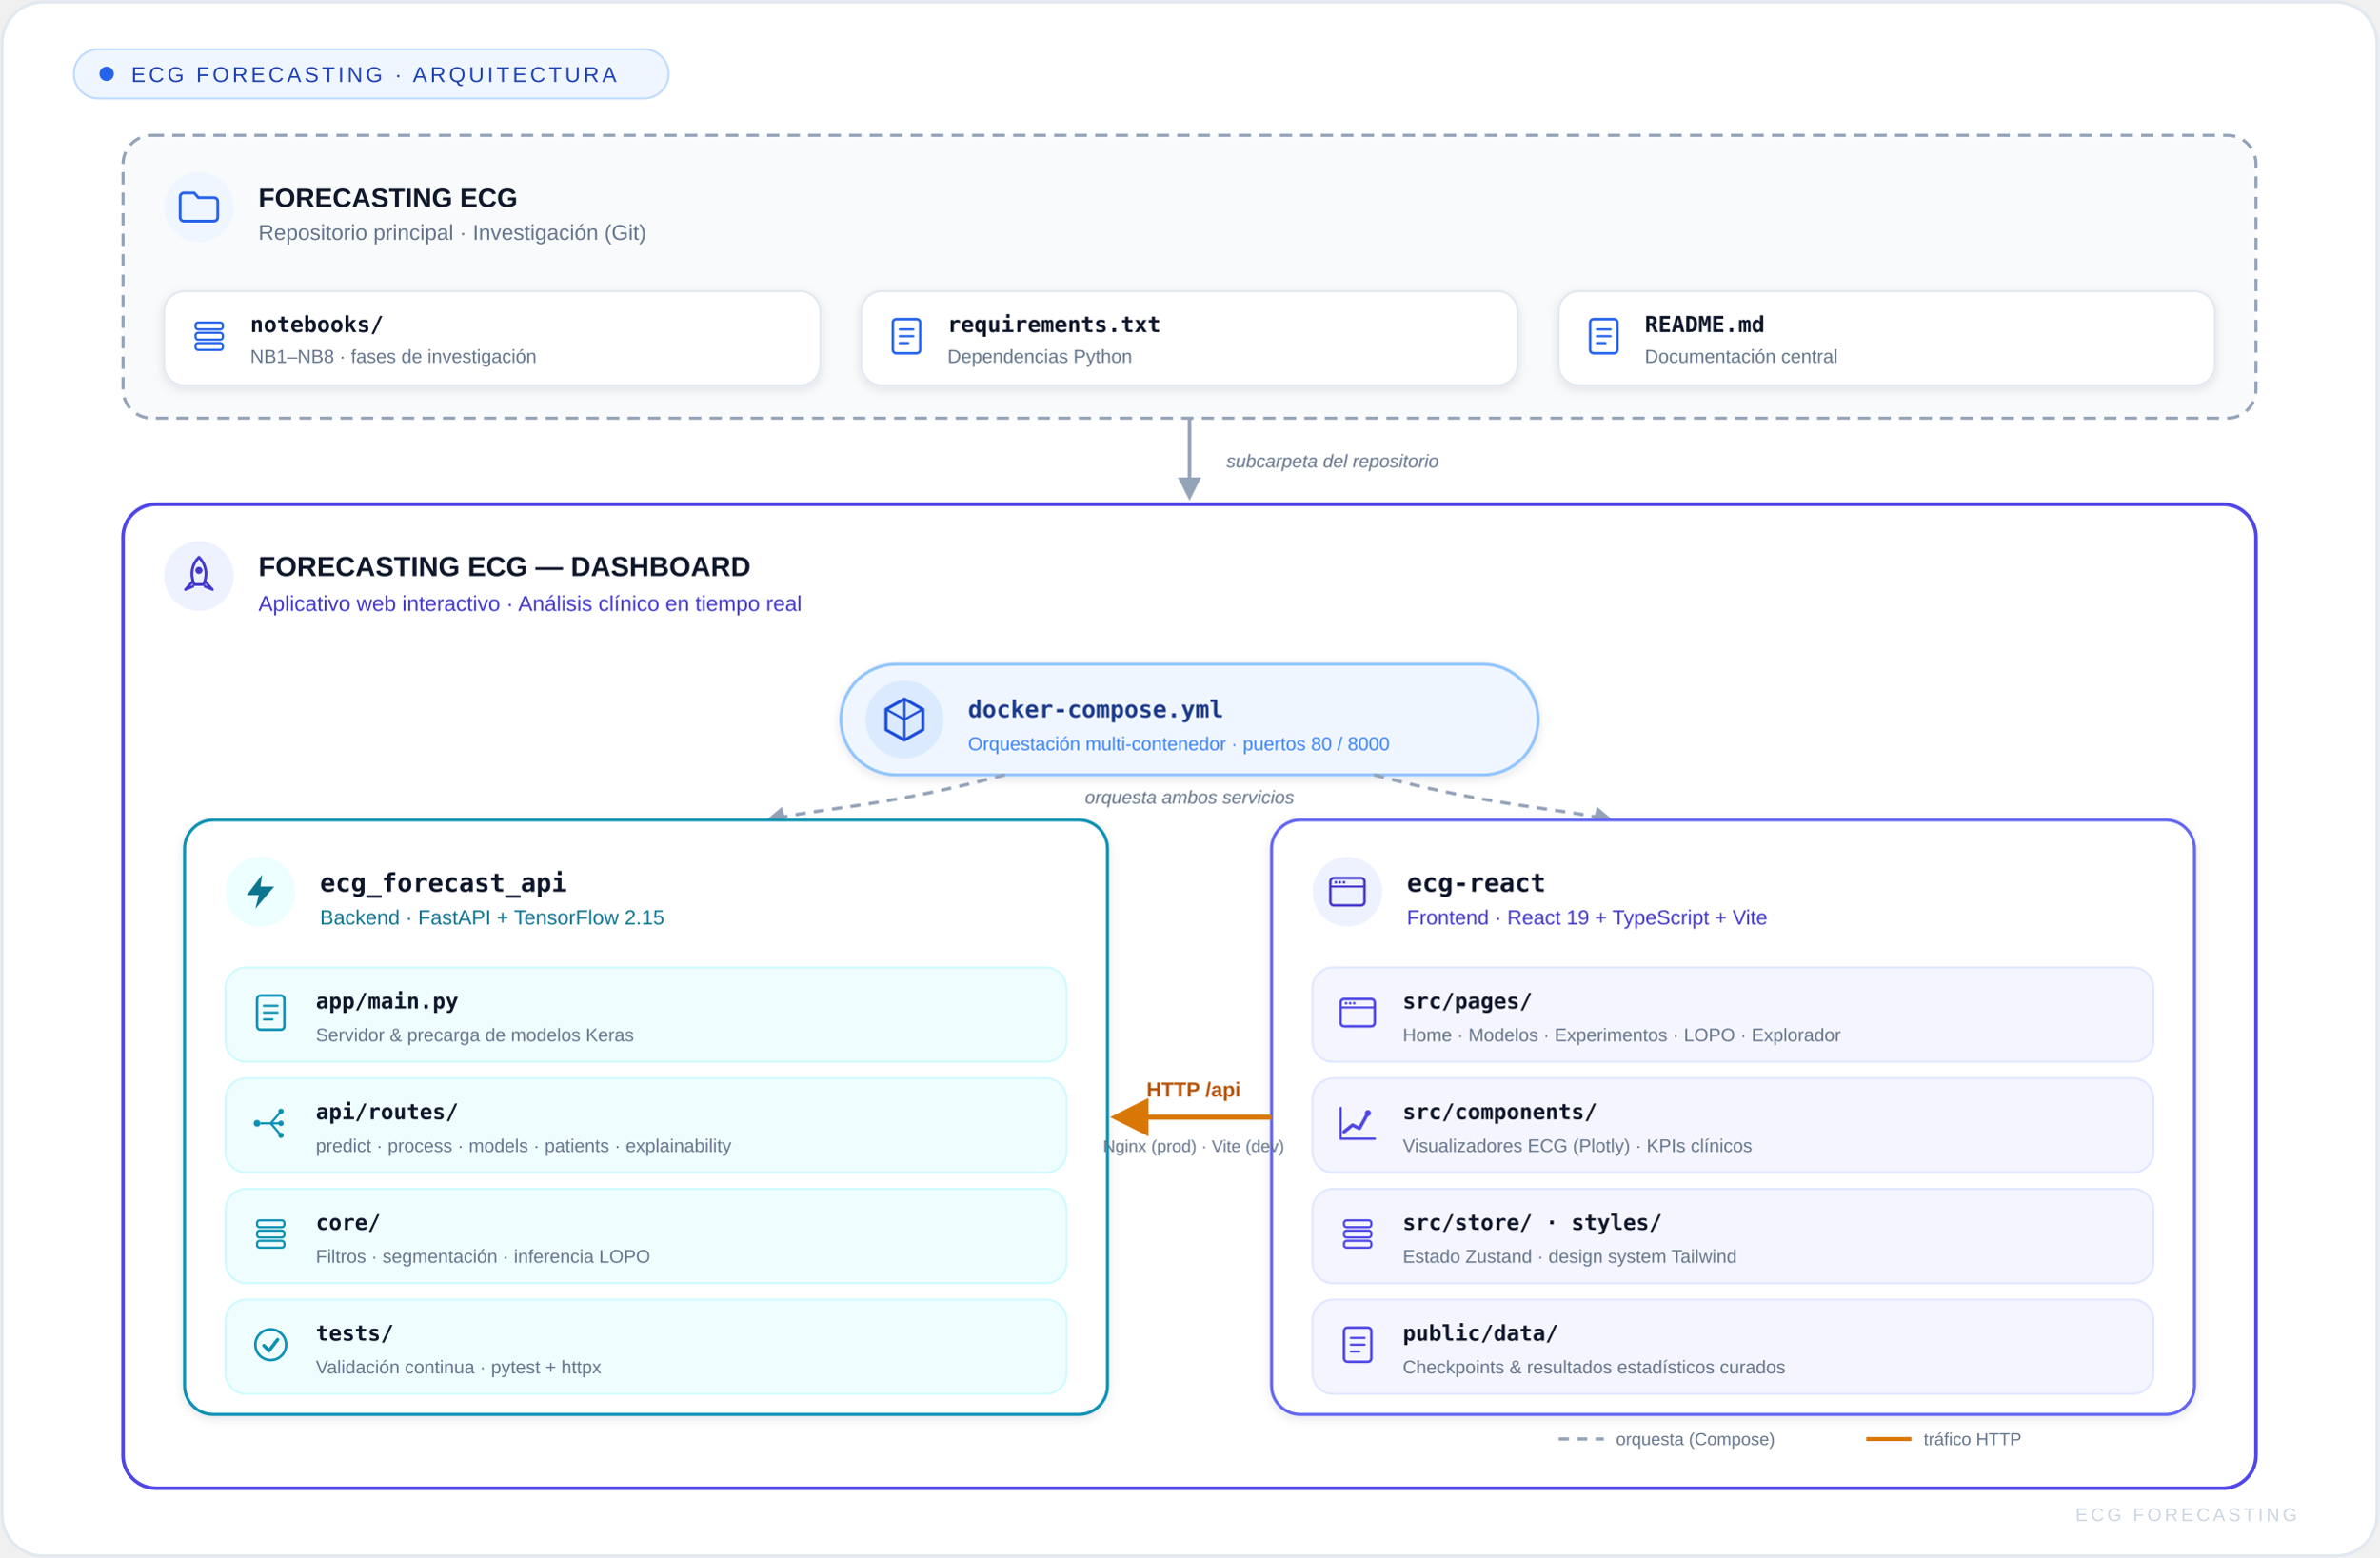
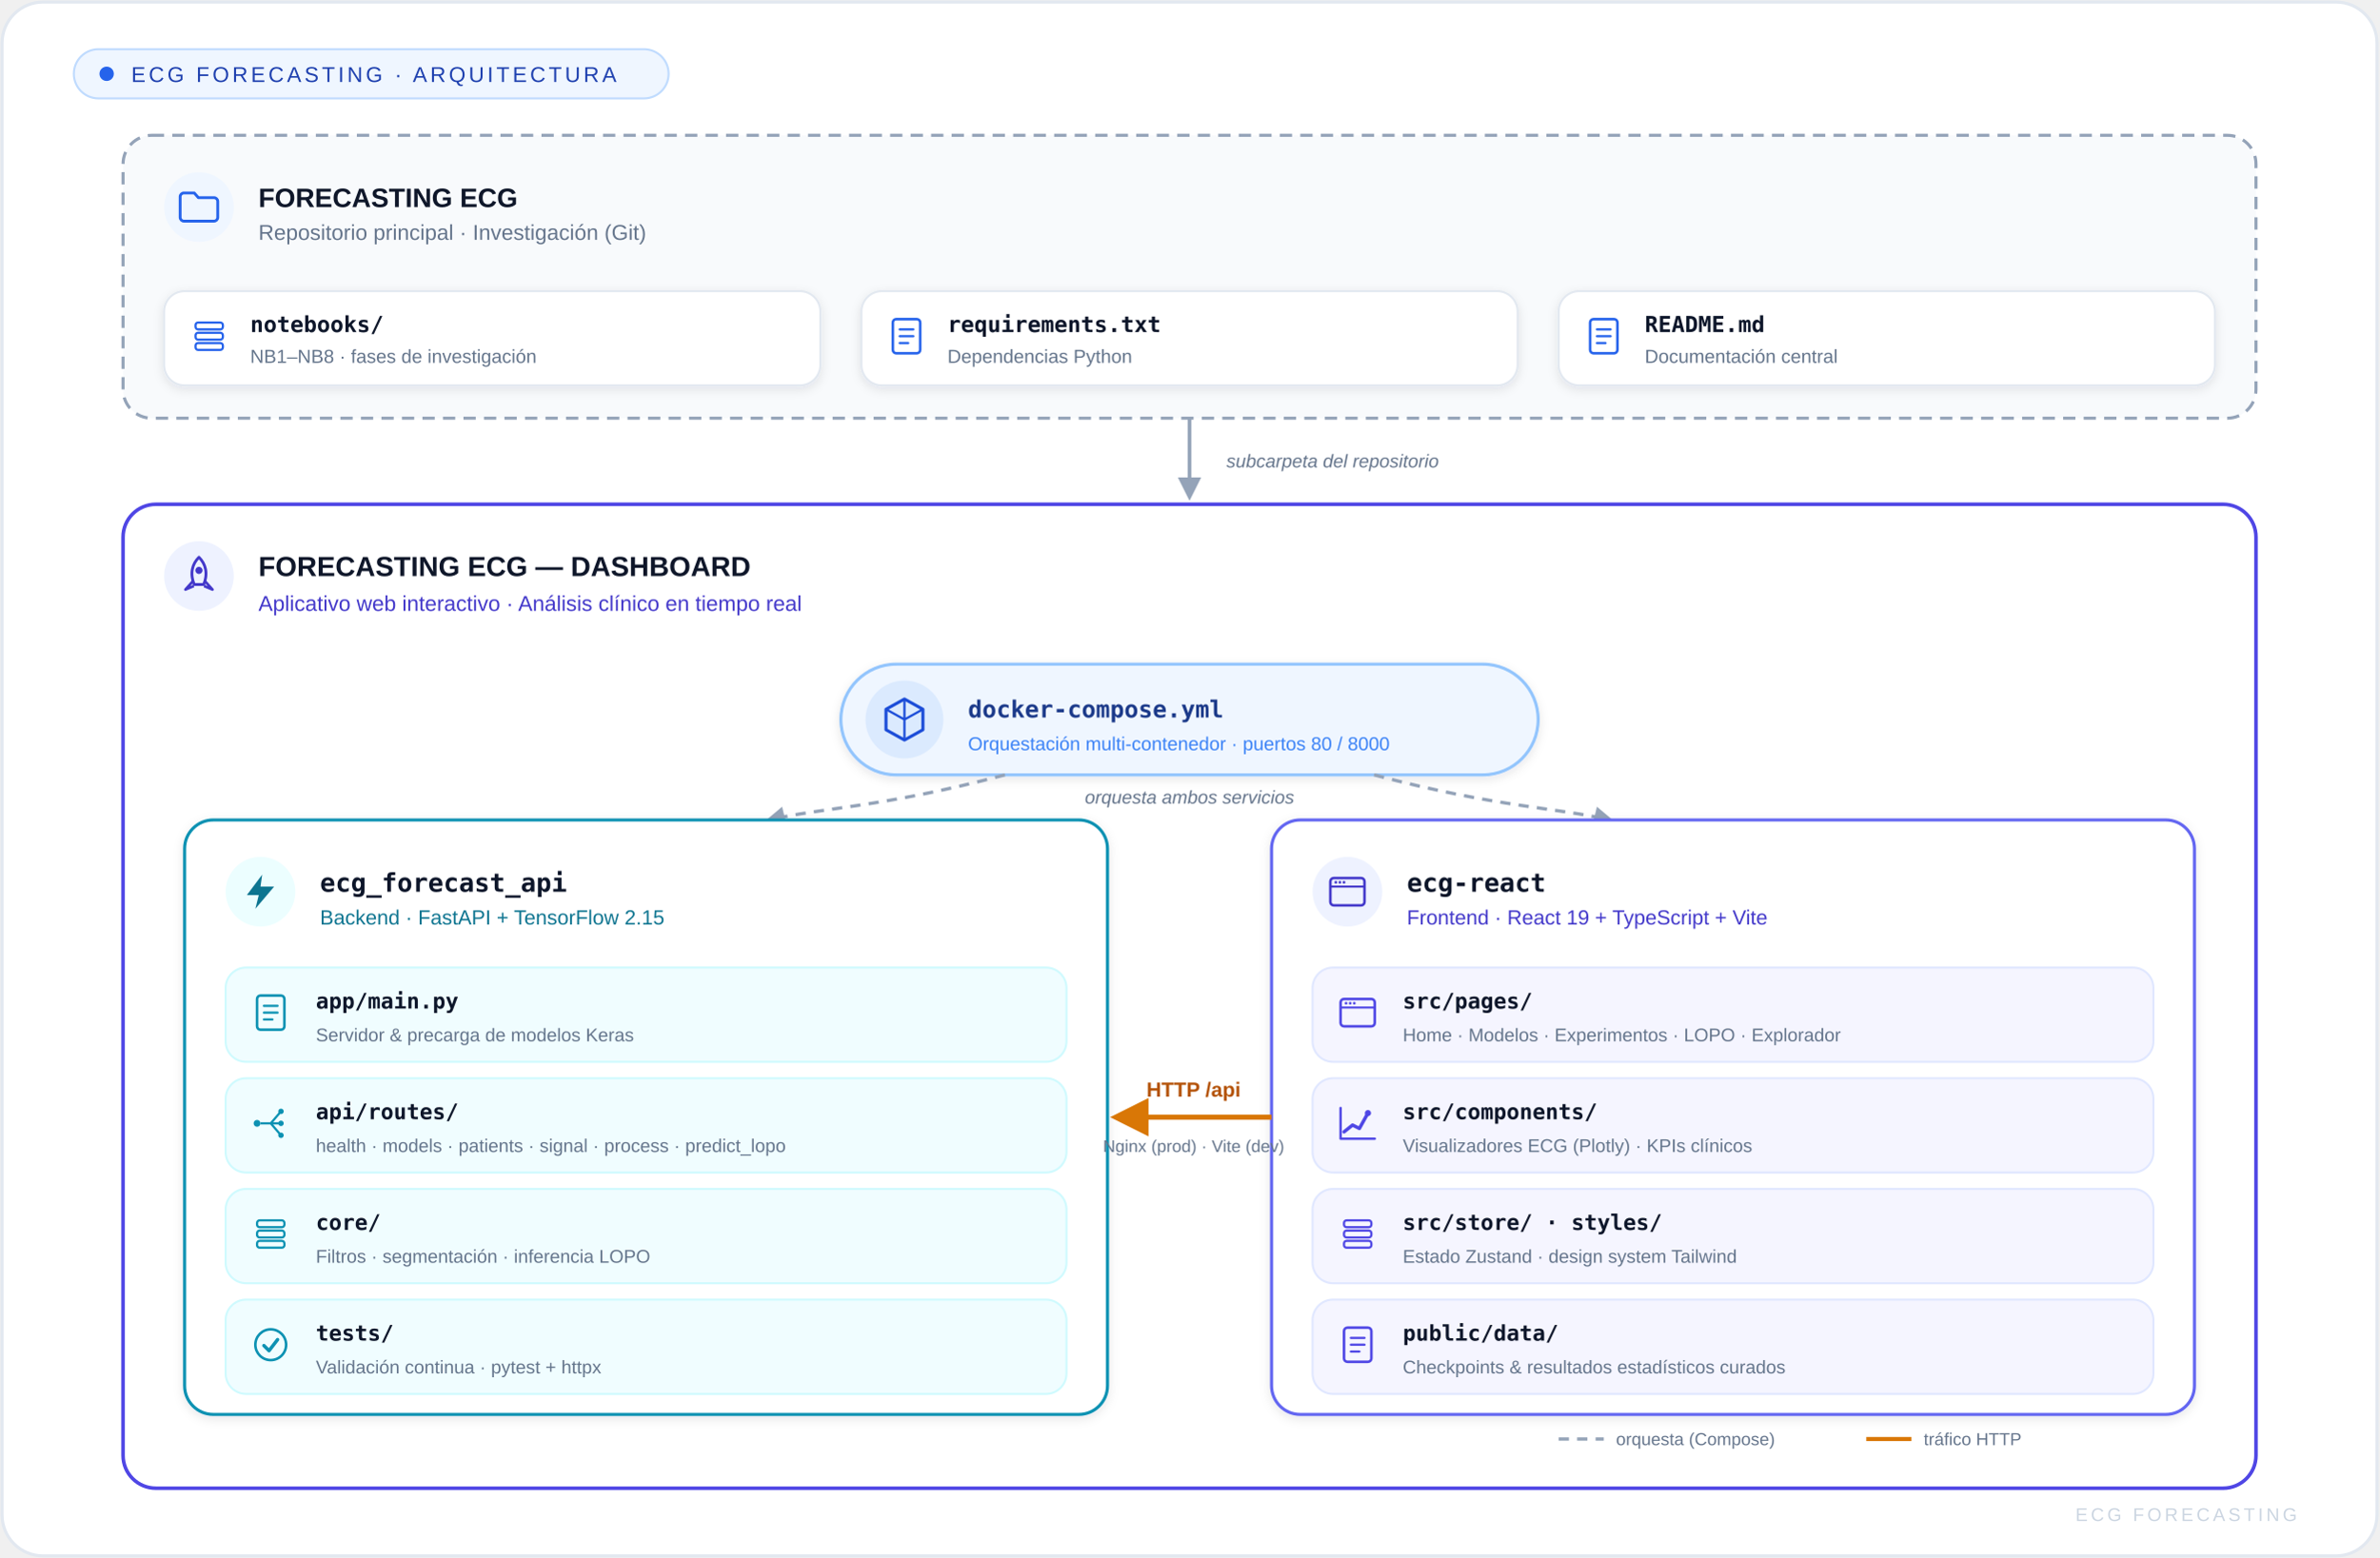
<svg xmlns="http://www.w3.org/2000/svg" viewBox="0 0 1160 760" role="img" aria-label="Arquitectura: el repositorio principal contiene notebooks, requirements y el dashboard. El dashboard es orquestado por Docker Compose, que levanta un backend FastAPI y un frontend React; el frontend llama al backend mediante peticiones HTTP a la ruta /api.">
+   <style id="tema-oscuro-generado">
+     /* La paleta clara queda intacta: aqui solo se reasigna cuando el
+        navegador informa de que el tema del sistema es oscuro. */
+     @media (prefers-color-scheme: dark) {
+       [fill="#0891b2"]  { fill:   #22d3ee; }
+       [stroke="#0891b2"]{ stroke: #22d3ee; }
+       [fill="#0e7490"]  { fill:   #22d3ee; }
+       [stroke="#0e7490"]{ stroke: #22d3ee; }
+       [fill="#0f172a"]  { fill:   #e6edf3; }
+       [stroke="#0f172a"]{ stroke: #e6edf3; }
+       [fill="#1e3a8a"]  { fill:   #5b8def; }
+       [stroke="#1e3a8a"]{ stroke: #5b8def; }
+       [fill="#1e40af"]  { fill:   #60a5fa; }
+       [stroke="#1e40af"]{ stroke: #60a5fa; }
+       [fill="#2563eb"]  { fill:   #6aa6ff; }
+       [stroke="#2563eb"]{ stroke: #6aa6ff; }
+       [fill="#3b82f6"]  { fill:   #7cb3ff; }
+       [stroke="#3b82f6"]{ stroke: #7cb3ff; }
+       [fill="#4338ca"]  { fill:   #8b8ff0; }
+       [stroke="#4338ca"]{ stroke: #8b8ff0; }
+       [fill="#4f46e5"]  { fill:   #8b8ff0; }
+       [stroke="#4f46e5"]{ stroke: #8b8ff0; }
+       [fill="#6366f1"]  { fill:   #9ca0f5; }
+       [stroke="#6366f1"]{ stroke: #9ca0f5; }
+       [fill="#64748b"]  { fill:   #8b949e; }
+       [stroke="#64748b"]{ stroke: #8b949e; }
+       [fill="#93c5fd"]  { fill:   #4a7ab8; }
+       [stroke="#93c5fd"]{ stroke: #4a7ab8; }
+       [fill="#94a3b8"]  { fill:   #768390; }
+       [stroke="#94a3b8"]{ stroke: #768390; }
+       [fill="#b45309"]  { fill:   #f0b429; }
+       [stroke="#b45309"]{ stroke: #f0b429; }
+       [fill="#bfdbfe"]  { fill:   #2d4a73; }
+       [stroke="#bfdbfe"]{ stroke: #2d4a73; }
+       [fill="#cbd5e1"]  { fill:   #3d444d; }
+       [stroke="#cbd5e1"]{ stroke: #3d444d; }
+       [fill="#cffafe"]  { fill:   #12333d; }
+       [stroke="#cffafe"]{ stroke: #12333d; }
+       [fill="#d97706"]  { fill:   #f0b429; }
+       [stroke="#d97706"]{ stroke: #f0b429; }
+       [fill="#dbeafe"]  { fill:   #1e2f4a; }
+       [stroke="#dbeafe"]{ stroke: #1e2f4a; }
+       [fill="#e0e7ff"]  { fill:   #2a2f45; }
+       [stroke="#e0e7ff"]{ stroke: #2a2f45; }
+       [fill="#e2e8f0"]  { fill:   #30363d; }
+       [stroke="#e2e8f0"]{ stroke: #30363d; }
+       [fill="#ecfeff"]  { fill:   #0f2830; }
+       [stroke="#ecfeff"]{ stroke: #0f2830; }
+       [fill="#eef2ff"]  { fill:   #1a1d2e; }
+       [stroke="#eef2ff"]{ stroke: #1a1d2e; }
+       [fill="#eff6ff"]  { fill:   #172033; }
+       [stroke="#eff6ff"]{ stroke: #172033; }
+       [fill="#f0fdff"]  { fill:   #0f2830; }
+       [stroke="#f0fdff"]{ stroke: #0f2830; }
+       [fill="#f5f5ff"]  { fill:   #1a1d2b; }
+       [stroke="#f5f5ff"]{ stroke: #1a1d2b; }
+       [fill="#f8fafc"]  { fill:   #1c2128; }
+       [stroke="#f8fafc"]{ stroke: #1c2128; }
+       [fill="#ffffff"]  { fill:   #161b22; }
+       [stroke="#ffffff"]{ stroke: #161b22; }
+     }
+   </style>
  <defs>
    <filter id="ad-shadow" x="-30%" y="-30%" width="160%" height="160%">
      <feDropShadow dx="0" dy="1.5" stdDeviation="2.5" flood-color="#0f172a" flood-opacity="0.10" />
    </filter>
    <marker id="ad-arrowNeutral" viewBox="0 0 10 10" refX="8" refY="5" markerWidth="6.5" markerHeight="6.5" orient="auto-start-reverse">
      <path d="M0,0 L10,5 L0,10 z" fill="#94a3b8" />
    </marker>
    <marker id="ad-arrowMuted" viewBox="0 0 10 10" refX="8" refY="5" markerWidth="6" markerHeight="6" orient="auto-start-reverse">
      <path d="M0,0 L10,5 L0,10 z" fill="#94a3b8" />
    </marker>
    <marker id="ad-arrowAmber" viewBox="0 0 10 10" refX="8" refY="5" markerWidth="7.5" markerHeight="7.5" orient="auto-start-reverse">
      <path d="M0,0 L10,5 L0,10 z" fill="#d97706" />
    </marker>
    <symbol id="ad-i-folder" viewBox="0 0 24 24">
      <path d="M2,6.5 A2,2 0 0 1 4,4.5 H9.5 L11.7,7 H20 A2,2 0 0 1 22,9 V17.5 A2,2 0 0 1 20,19.5 H4 A2,2 0 0 1 2,17.5 Z" fill="none" stroke="currentColor" stroke-width="1.5" stroke-linejoin="round" />
    </symbol>
    <symbol id="ad-i-doc" viewBox="0 0 24 24">
      <rect x="4" y="2" width="16" height="20" rx="2" fill="none" stroke="currentColor" stroke-width="1.5" />
      <path d="M8,8 H16 M8,12 H16 M8,16 H13" stroke="currentColor" stroke-width="1.3" stroke-linecap="round" />
    </symbol>
    <symbol id="ad-i-rocket" viewBox="0 0 24 24">
      <path d="M12,2 C15.5,5.5 17,10.5 14.5,16.5 L9.5,16.5 C7,10.5 8.5,5.5 12,2 Z" fill="none" stroke="currentColor" stroke-width="1.5" stroke-linejoin="round" />
      <path d="M9,14.5 L4.8,19.2 L9.3,17.3" fill="none" stroke="currentColor" stroke-width="1.4" stroke-linejoin="round" />
      <path d="M15,14.5 L19.2,19.2 L14.7,17.3" fill="none" stroke="currentColor" stroke-width="1.4" stroke-linejoin="round" />
      <circle cx="12" cy="9" r="1.9" fill="currentColor" />
    </symbol>
    <symbol id="ad-i-container" viewBox="0 0 24 24">
      <polygon points="12,2 21,7 21,17 12,22 3,17 3,7" fill="none" stroke="currentColor" stroke-width="1.5" stroke-linejoin="round" />
      <path d="M12,2 L12,22 M3,7 L12,12 L21,7" stroke="currentColor" stroke-width="1.1" fill="none" />
    </symbol>
    <symbol id="ad-i-bolt" viewBox="0 0 24 24">
      <polygon points="13,2 4,14 11,14 9,22 20,9 12,9" fill="currentColor" />
    </symbol>
    <symbol id="ad-i-window" viewBox="0 0 24 24">
      <rect x="2" y="4" width="20" height="16" rx="2" fill="none" stroke="currentColor" stroke-width="1.5" />
      <path d="M2,9 H22" stroke="currentColor" stroke-width="1.2" />
      <circle cx="5.2" cy="6.5" r="0.8" fill="currentColor" />
      <circle cx="7.6" cy="6.5" r="0.8" fill="currentColor" />
      <circle cx="10" cy="6.5" r="0.8" fill="currentColor" />
    </symbol>
    <symbol id="ad-i-layers" viewBox="0 0 24 24">
      <rect x="4" y="4" width="16" height="4" rx="1.5" fill="none" stroke="currentColor" stroke-width="1.3" />
      <rect x="4" y="10" width="16" height="4" rx="1.5" fill="none" stroke="currentColor" stroke-width="1.3" />
      <rect x="4" y="16" width="16" height="4" rx="1.5" fill="none" stroke="currentColor" stroke-width="1.3" />
    </symbol>
    <symbol id="ad-i-route" viewBox="0 0 24 24">
      <circle cx="4" cy="12" r="2" fill="currentColor" />
      <path d="M6,12 H12 M12,12 L18,5 M12,12 L18,12 M12,12 L18,19" stroke="currentColor" stroke-width="1.3" fill="none" />
      <circle cx="18" cy="5" r="1.6" fill="currentColor" />
      <circle cx="18" cy="12" r="1.6" fill="currentColor" />
      <circle cx="18" cy="19" r="1.6" fill="currentColor" />
    </symbol>
    <symbol id="ad-i-check" viewBox="0 0 24 24">
      <circle cx="12" cy="12" r="9" fill="none" stroke="currentColor" stroke-width="1.5" />
      <path d="M8,12.5 L11,15.5 L16,9" fill="none" stroke="currentColor" stroke-width="2" stroke-linecap="round" stroke-linejoin="round" />
    </symbol>
    <symbol id="ad-i-chart" viewBox="0 0 24 24">
      <path d="M2,21 L2,3 M2,21 L22,21" stroke="currentColor" stroke-width="1.4" fill="none" stroke-linecap="round" />
      <polyline points="4,17 9,13 13,15 18,6" fill="none" stroke="currentColor" stroke-width="2" stroke-linecap="round" stroke-linejoin="round" />
      <circle cx="18" cy="6" r="1.8" fill="currentColor" />
    </symbol>
  </defs>
  <rect x="1" y="1" width="1158" height="758" rx="20" fill="#ffffff" stroke="#e2e8f0" stroke-width="1.5" />
  <g font-family="Segoe UI, -apple-system, Arial, sans-serif">
    <rect x="36" y="24" width="290" height="24" rx="12" fill="#eff6ff" stroke="#bfdbfe" />
    <circle cx="52" cy="36" r="3.5" fill="#2563eb" />
    <text x="64" y="40" font-size="10.5" letter-spacing="1.5" fill="#1e40af">ECG FORECASTING · ARQUITECTURA</text>
    <g transform="translate(60,66)">
      <rect width="1040" height="138" rx="14" fill="#f8fafc" stroke="#94a3b8" stroke-width="1.5" stroke-dasharray="6 4" />
      <circle cx="37" cy="35" r="17" fill="#eff6ff" />
      <use href="#ad-i-folder" x="26" y="24" width="22" height="22" color="#2563eb" />
      <text x="66" y="35" font-size="13" font-weight="700" fill="#0f172a">FORECASTING ECG</text>
      <text x="66" y="51" font-size="10.5" fill="#64748b">Repositorio principal · Investigación (Git)</text>
      <g filter="url(#ad-shadow)">
        <rect x="20" y="76" width="320" height="46" rx="10" fill="#ffffff" stroke="#e2e8f0" />
        <use href="#ad-i-layers" x="32" y="88" width="20" height="20" color="#2563eb" />
        <text x="62" y="96" font-size="10.8" font-weight="700" fill="#0f172a" font-family="Consolas, Menlo, monospace">notebooks/</text>
        <text x="62" y="111" font-size="9.2" fill="#64748b">NB1–NB8 · fases de investigación</text>
        <rect x="360" y="76" width="320" height="46" rx="10" fill="#ffffff" stroke="#e2e8f0" />
        <use href="#ad-i-doc" x="372" y="88" width="20" height="20" color="#2563eb" />
        <text x="402" y="96" font-size="10.8" font-weight="700" fill="#0f172a" font-family="Consolas, Menlo, monospace">requirements.txt</text>
        <text x="402" y="111" font-size="9.2" fill="#64748b">Dependencias Python</text>
        <rect x="700" y="76" width="320" height="46" rx="10" fill="#ffffff" stroke="#e2e8f0" />
        <use href="#ad-i-doc" x="712" y="88" width="20" height="20" color="#2563eb" />
        <text x="742" y="96" font-size="10.8" font-weight="700" fill="#0f172a" font-family="Consolas, Menlo, monospace">README.md</text>
        <text x="742" y="111" font-size="9.2" fill="#64748b">Documentación central</text>
      </g>
    </g>
    <line x1="580" y1="204" x2="580" y2="242" stroke="#94a3b8" stroke-width="1.75" marker-end="url(#ad-arrowNeutral)" />
    <text x="598" y="228" font-size="9" font-style="italic" fill="#64748b">subcarpeta del repositorio</text>
    <g transform="translate(60,246)">
      <rect width="1040" height="480" rx="16" fill="#ffffff" stroke="#4f46e5" stroke-width="1.75" />
      <circle cx="37" cy="35" r="17" fill="#eef2ff" />
      <use href="#ad-i-rocket" x="26" y="24" width="22" height="22" color="#4338ca" />
      <text x="66" y="35" font-size="13.5" font-weight="700" fill="#0f172a">FORECASTING ECG — DASHBOARD</text>
      <text x="66" y="52" font-size="10.5" fill="#4338ca">Aplicativo web interactivo · Análisis clínico en tiempo real</text>
      <g filter="url(#ad-shadow)">
        <rect x="350" y="78" width="340" height="54" rx="27" fill="#eff6ff" stroke="#93c5fd" stroke-width="1.5" />
        <circle cx="381" cy="105" r="19" fill="#dbeafe" />
        <use href="#ad-i-container" x="369" y="93" width="24" height="24" color="#1d4ed8" />
        <text x="412" y="104" font-size="11.5" font-weight="700" fill="#1e3a8a" font-family="Consolas, Menlo, monospace">docker-compose.yml</text>
        <text x="412" y="120" font-size="9.2" fill="#3b82f6">Orquestación multi-contenedor · puertos 80 / 8000</text>
      </g>
      <path d="M430,132 C370,148 340,148 315,154" fill="none" stroke="#94a3b8" stroke-width="1.6" stroke-dasharray="5 4" marker-end="url(#ad-arrowMuted)" />
      <path d="M610,132 C670,148 700,148 725,154" fill="none" stroke="#94a3b8" stroke-width="1.6" stroke-dasharray="5 4" marker-end="url(#ad-arrowMuted)" />
      <text x="520" y="146" font-size="9" font-style="italic" fill="#64748b" text-anchor="middle">orquesta ambos servicios</text>
      <g transform="translate(30,154)" filter="url(#ad-shadow)">
        <rect width="450" height="290" rx="14" fill="#ffffff" stroke="#0891b2" stroke-width="1.5" />
        <circle cx="37" cy="35" r="17" fill="#ecfeff" />
        <use href="#ad-i-bolt" x="27" y="25" width="20" height="20" color="#0e7490" />
        <text x="66" y="35" font-size="12.5" font-weight="700" fill="#0f172a" font-family="Consolas, Menlo, monospace">ecg_forecast_api</text>
        <text x="66" y="51" font-size="10" fill="#0e7490">Backend · FastAPI + TensorFlow 2.15</text>
        <g>
          <rect x="20" y="72" width="410" height="46" rx="10" fill="#f0fdff" stroke="#cffafe" />
          <use href="#ad-i-doc" x="32" y="84" width="20" height="20" color="#0891b2" />
          <text x="64" y="92" font-size="10.5" font-weight="700" fill="#0f172a" font-family="Consolas, Menlo, monospace">app/main.py</text>
          <text x="64" y="108" font-size="9" fill="#64748b">Servidor &amp; precarga de modelos Keras</text>
          <rect x="20" y="126" width="410" height="46" rx="10" fill="#f0fdff" stroke="#cffafe" />
          <use href="#ad-i-route" x="32" y="138" width="20" height="20" color="#0891b2" />
          <text x="64" y="146" font-size="10.5" font-weight="700" fill="#0f172a" font-family="Consolas, Menlo, monospace">api/routes/</text>
-           <text x="64" y="162" font-size="9" fill="#64748b">predict · process · models · patients · explainability</text>
+           <text x="64" y="162" font-size="9" fill="#64748b">health · models · patients · signal · process · predict_lopo</text>
          <rect x="20" y="180" width="410" height="46" rx="10" fill="#f0fdff" stroke="#cffafe" />
          <use href="#ad-i-layers" x="32" y="192" width="20" height="20" color="#0891b2" />
          <text x="64" y="200" font-size="10.5" font-weight="700" fill="#0f172a" font-family="Consolas, Menlo, monospace">core/</text>
          <text x="64" y="216" font-size="9" fill="#64748b">Filtros · segmentación · inferencia LOPO</text>
          <rect x="20" y="234" width="410" height="46" rx="10" fill="#f0fdff" stroke="#cffafe" />
          <use href="#ad-i-check" x="32" y="246" width="20" height="20" color="#0891b2" />
          <text x="64" y="254" font-size="10.5" font-weight="700" fill="#0f172a" font-family="Consolas, Menlo, monospace">tests/</text>
          <text x="64" y="270" font-size="9" fill="#64748b">Validación continua · pytest + httpx</text>
        </g>
      </g>
      <g transform="translate(560,154)" filter="url(#ad-shadow)">
        <rect width="450" height="290" rx="14" fill="#ffffff" stroke="#6366f1" stroke-width="1.5" />
        <circle cx="37" cy="35" r="17" fill="#eef2ff" />
        <use href="#ad-i-window" x="27" y="25" width="20" height="20" color="#4338ca" />
        <text x="66" y="35" font-size="12.5" font-weight="700" fill="#0f172a" font-family="Consolas, Menlo, monospace">ecg-react</text>
        <text x="66" y="51" font-size="10" fill="#4338ca">Frontend · React 19 + TypeScript + Vite</text>
        <g>
          <rect x="20" y="72" width="410" height="46" rx="10" fill="#f5f5ff" stroke="#e0e7ff" />
          <use href="#ad-i-window" x="32" y="84" width="20" height="20" color="#4f46e5" />
          <text x="64" y="92" font-size="10.5" font-weight="700" fill="#0f172a" font-family="Consolas, Menlo, monospace">src/pages/</text>
          <text x="64" y="108" font-size="9" fill="#64748b">Home · Modelos · Experimentos · LOPO · Explorador</text>
          <rect x="20" y="126" width="410" height="46" rx="10" fill="#f5f5ff" stroke="#e0e7ff" />
          <use href="#ad-i-chart" x="32" y="138" width="20" height="20" color="#4f46e5" />
          <text x="64" y="146" font-size="10.5" font-weight="700" fill="#0f172a" font-family="Consolas, Menlo, monospace">src/components/</text>
          <text x="64" y="162" font-size="9" fill="#64748b">Visualizadores ECG (Plotly) · KPIs clínicos</text>
          <rect x="20" y="180" width="410" height="46" rx="10" fill="#f5f5ff" stroke="#e0e7ff" />
          <use href="#ad-i-layers" x="32" y="192" width="20" height="20" color="#4f46e5" />
          <text x="64" y="200" font-size="10.5" font-weight="700" fill="#0f172a" font-family="Consolas, Menlo, monospace">src/store/ · styles/</text>
          <text x="64" y="216" font-size="9" fill="#64748b">Estado Zustand · design system Tailwind</text>
          <rect x="20" y="234" width="410" height="46" rx="10" fill="#f5f5ff" stroke="#e0e7ff" />
          <use href="#ad-i-doc" x="32" y="246" width="20" height="20" color="#4f46e5" />
          <text x="64" y="254" font-size="10.5" font-weight="700" fill="#0f172a" font-family="Consolas, Menlo, monospace">public/data/</text>
          <text x="64" y="270" font-size="9" fill="#64748b">Checkpoints &amp; resultados estadísticos curados</text>
        </g>
      </g>
      <line x1="560" y1="299" x2="485" y2="299" stroke="#d97706" stroke-width="2.5" marker-end="url(#ad-arrowAmber)" />
      <text x="522" y="289" font-size="10" font-weight="700" fill="#b45309" text-anchor="middle">HTTP /api</text>
      <text x="522" y="316" font-size="8.3" fill="#64748b" text-anchor="middle">Nginx (prod) · Vite (dev)</text>
      <line x1="700" y1="456" x2="722" y2="456" stroke="#94a3b8" stroke-width="1.6" stroke-dasharray="5 4" />
      <text x="728" y="459" font-size="8.5" fill="#64748b">orquesta (Compose)</text>
      <line x1="850" y1="456" x2="872" y2="456" stroke="#d97706" stroke-width="2" />
      <text x="878" y="459" font-size="8.5" fill="#64748b">tráfico HTTP</text>
    </g>
    <text x="1120" y="742" font-size="9" letter-spacing="1.5" fill="#cbd5e1" text-anchor="end">ECG FORECASTING</text>
  </g>
</svg>
